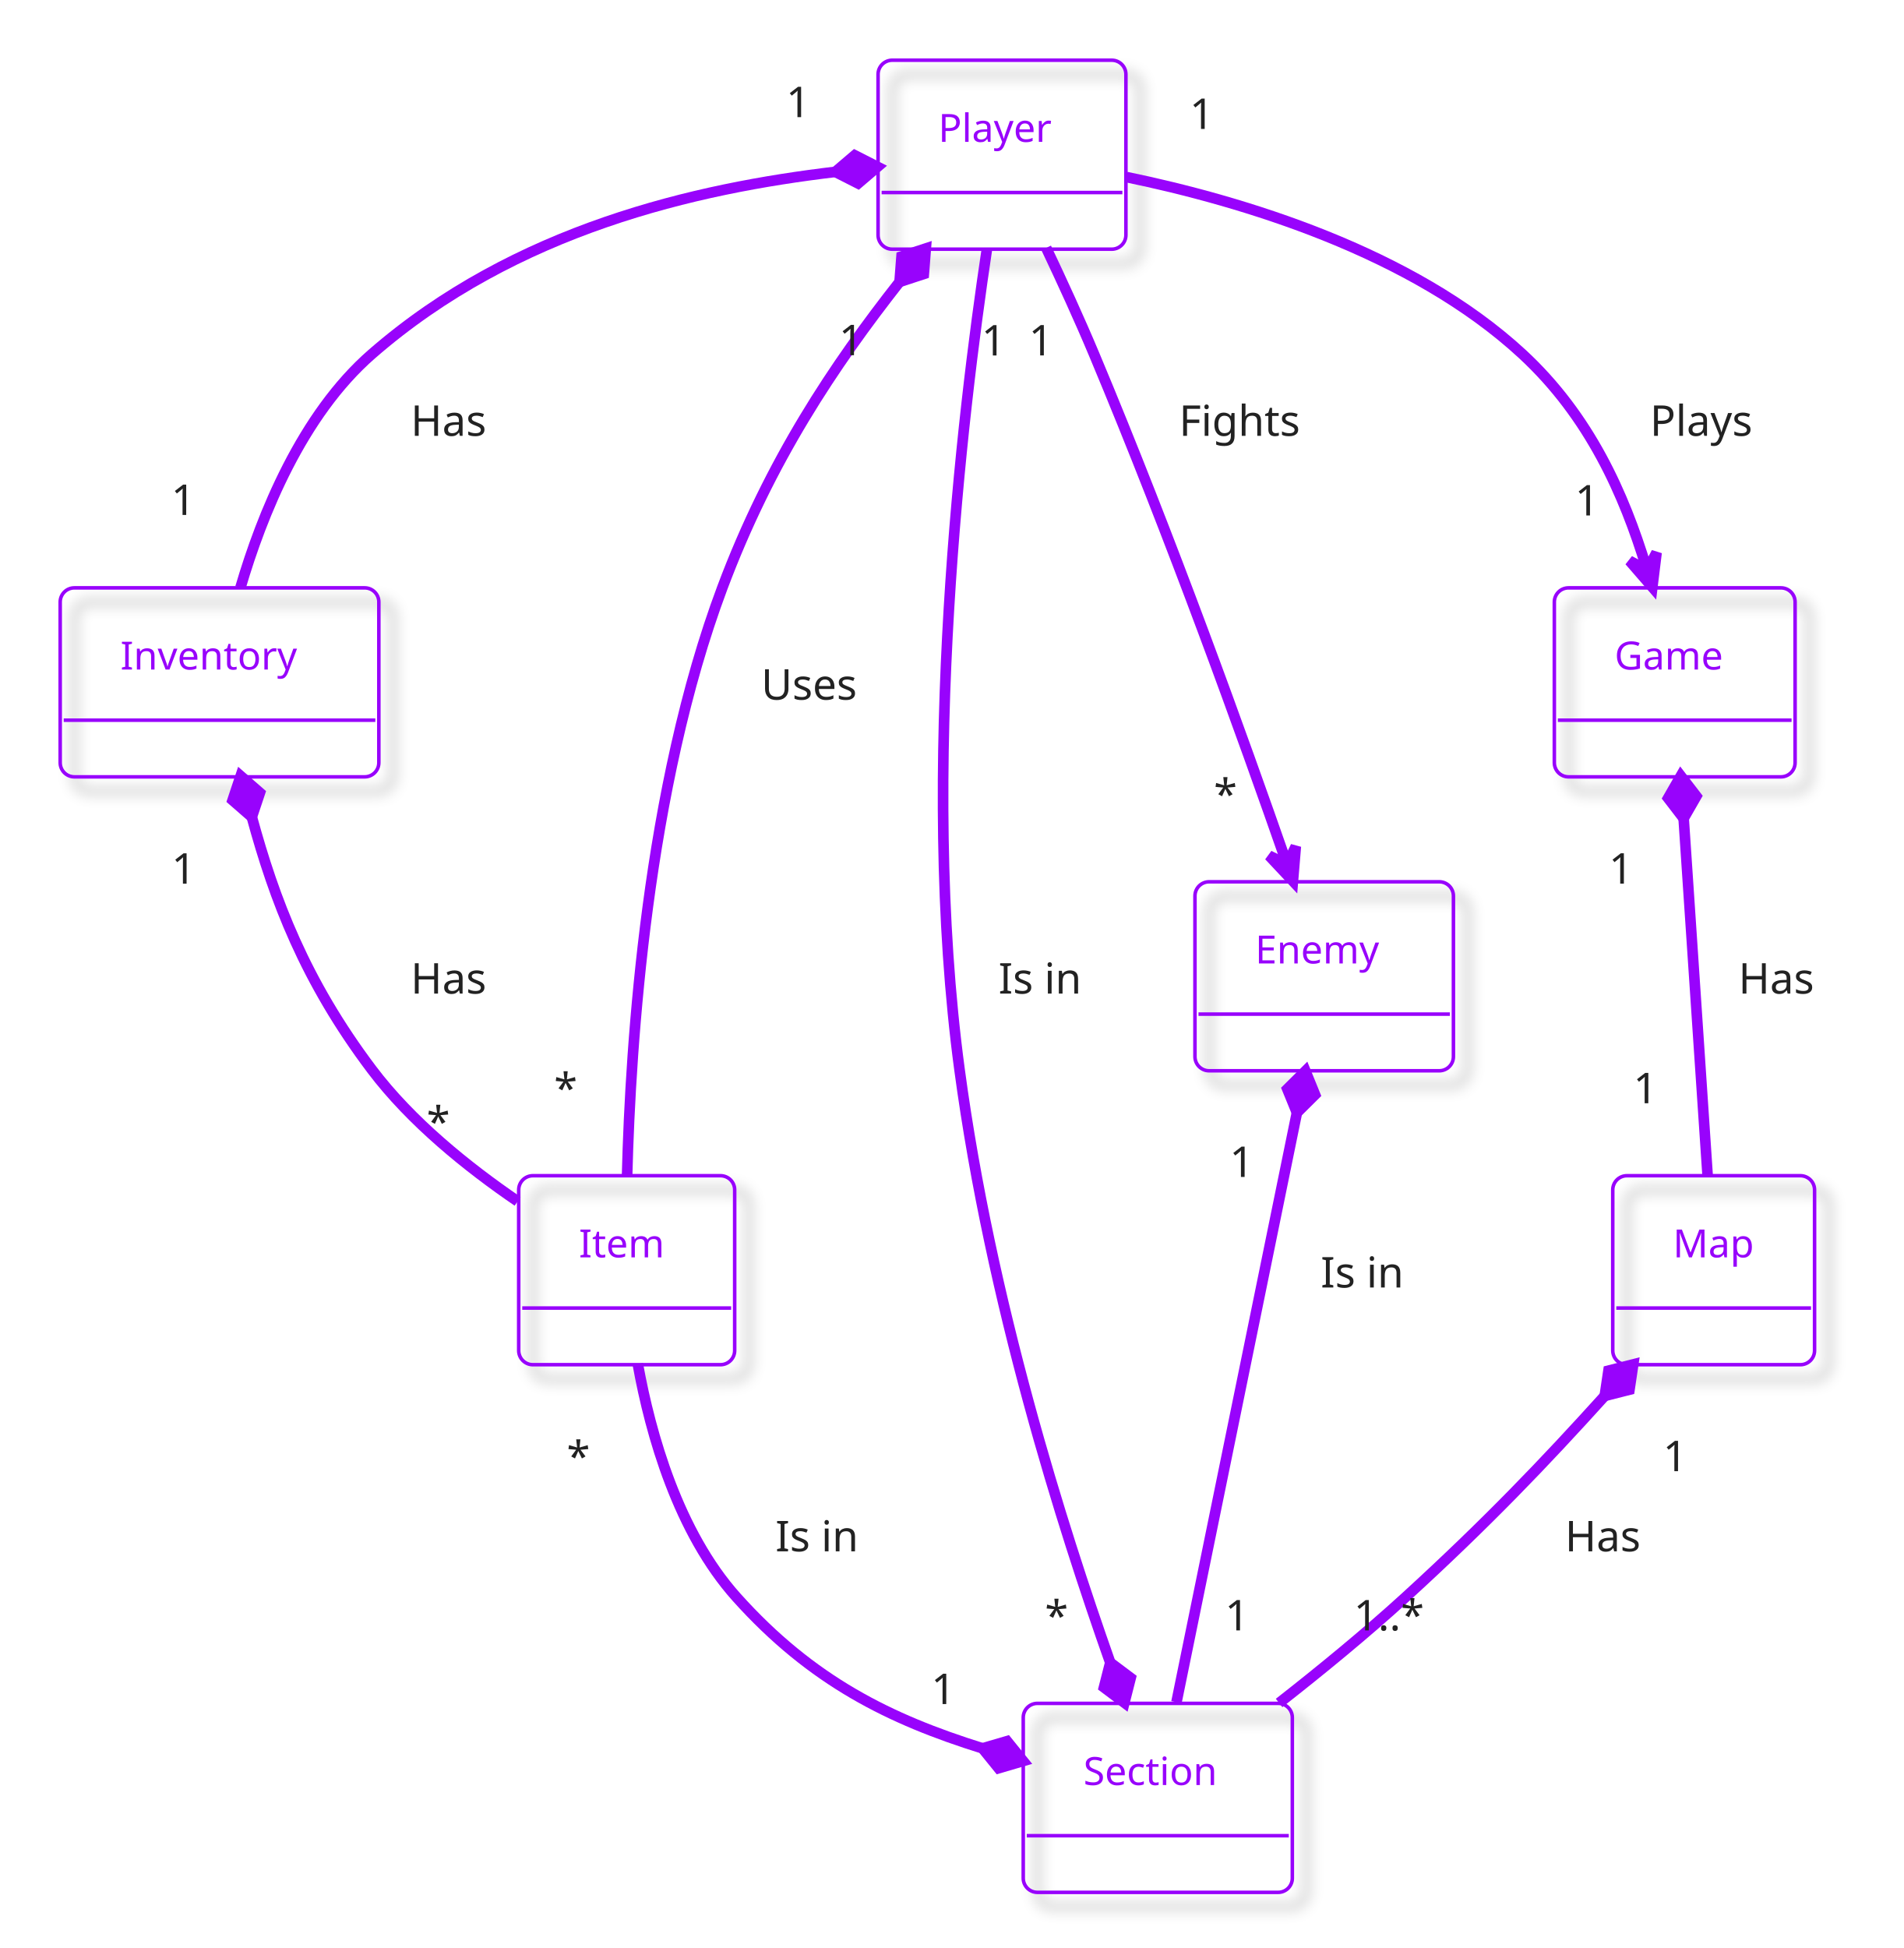
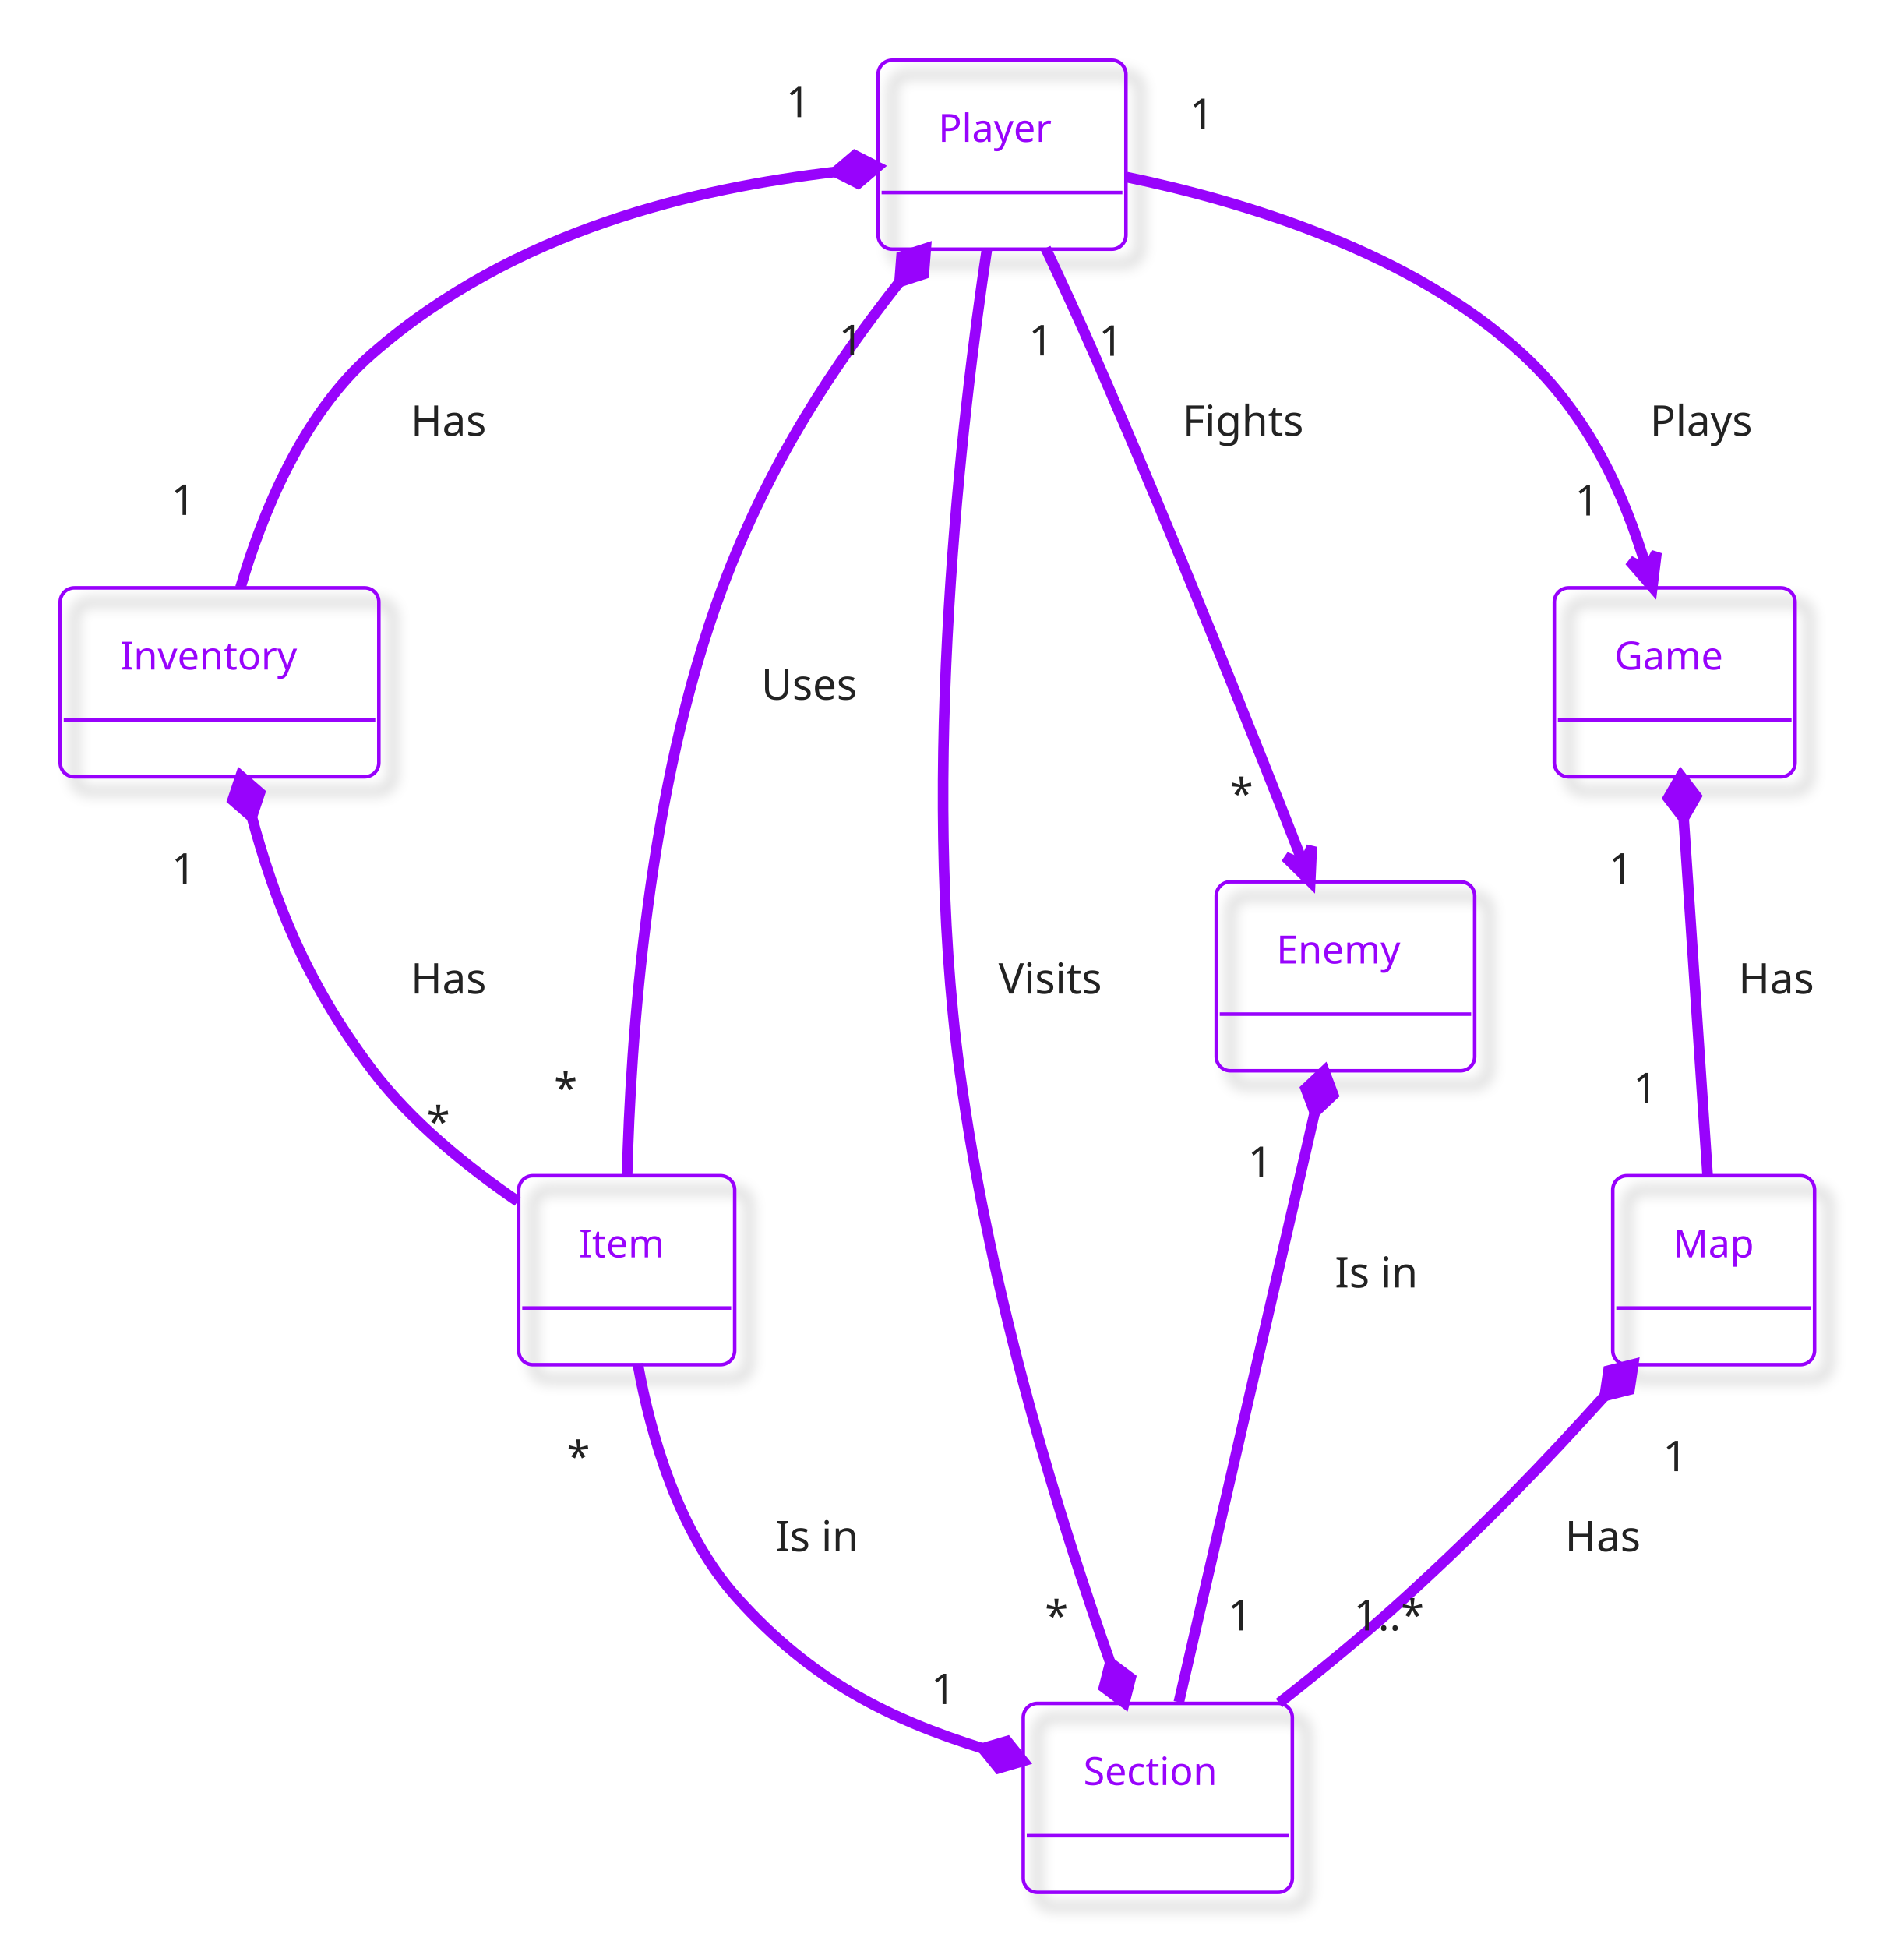
<svg xmlns="http://www.w3.org/2000/svg" contentStyleType="text/css" height="573.958px" preserveAspectRatio="none" style="width:560px;height:573px;background:#FFFFFF;" version="1.1" viewBox="0 0 560 573" width="560.417px" zoomAndPan="magnify">
  <defs>
-     <filter height="300%" id="f1sswpa15kg56p" width="300%" x="-1" y="-1">
+     <filter height="300%" id="f11zj46ukqg5ti" width="300%" x="-1" y="-1">
      <feGaussianBlur result="blurOut" stdDeviation="2.083" />
      <feColorMatrix in="blurOut" result="blurOut2" type="matrix" values="0 0 0 0 0 0 0 0 0 0 0 0 0 0 0 0 0 0 .4 0" />
      <feOffset dx="4.167" dy="4.167" in="blurOut2" result="blurOut3" />
      <feBlend in="SourceGraphic" in2="blurOut3" mode="normal" />
    </filter>
  </defs>
  <g>
    <g id="elem_Player">
-       <rect fill="none" filter="url(#f1sswpa15kg56p)" height="55.592" rx="4.167" ry="4.167" style="stroke:#9803FC;stroke-width:1.042;" width="72.917" x="258.333" y="17.708" />
+       <rect fill="none" filter="url(#f11zj46ukqg5ti)" height="55.592" rx="4.167" ry="4.167" style="stroke:#9803FC;stroke-width:1.042;" width="72.917" x="258.333" y="17.708" />
      <text fill="#9803FC" font-family="Verdana" font-size="11.458" lengthAdjust="spacing" textLength="37.5" x="276.042" y="41.728">Player</text>
      <line style="stroke:#9803FC;stroke-width:1.042;" x1="259.375" x2="330.208" y1="56.634" y2="56.634" />
    </g>
    <g id="elem_Inventory">
-       <rect fill="none" filter="url(#f1sswpa15kg56p)" height="55.592" rx="4.167" ry="4.167" style="stroke:#9803FC;stroke-width:1.042;" width="93.75" x="17.708" y="172.917" />
+       <rect fill="none" filter="url(#f11zj46ukqg5ti)" height="55.592" rx="4.167" ry="4.167" style="stroke:#9803FC;stroke-width:1.042;" width="93.75" x="17.708" y="172.917" />
      <text fill="#9803FC" font-family="Verdana" font-size="11.458" lengthAdjust="spacing" textLength="58.333" x="35.417" y="196.936">Inventory</text>
      <line style="stroke:#9803FC;stroke-width:1.042;" x1="18.75" x2="110.417" y1="211.842" y2="211.842" />
    </g>
    <g id="elem_Item">
-       <rect fill="none" filter="url(#f1sswpa15kg56p)" height="55.592" rx="4.167" ry="4.167" style="stroke:#9803FC;stroke-width:1.042;" width="63.542" x="152.604" y="345.833" />
+       <rect fill="none" filter="url(#f11zj46ukqg5ti)" height="55.592" rx="4.167" ry="4.167" style="stroke:#9803FC;stroke-width:1.042;" width="63.542" x="152.604" y="345.833" />
      <text fill="#9803FC" font-family="Verdana" font-size="11.458" lengthAdjust="spacing" textLength="28.125" x="170.312" y="369.853">Item</text>
      <line style="stroke:#9803FC;stroke-width:1.042;" x1="153.646" x2="215.104" y1="384.759" y2="384.759" />
    </g>
    <g id="elem_Section">
-       <rect fill="none" filter="url(#f1sswpa15kg56p)" height="55.592" rx="4.167" ry="4.167" style="stroke:#9803FC;stroke-width:1.042;" width="79.167" x="301.042" y="501.042" />
+       <rect fill="none" filter="url(#f11zj46ukqg5ti)" height="55.592" rx="4.167" ry="4.167" style="stroke:#9803FC;stroke-width:1.042;" width="79.167" x="301.042" y="501.042" />
      <text fill="#9803FC" font-family="Verdana" font-size="11.458" lengthAdjust="spacing" textLength="43.75" x="318.75" y="525.062">Section</text>
      <line style="stroke:#9803FC;stroke-width:1.042;" x1="302.083" x2="379.167" y1="539.967" y2="539.967" />
    </g>
    <g id="elem_Enemy">
-       <rect fill="none" filter="url(#f1sswpa15kg56p)" height="55.592" rx="4.167" ry="4.167" style="stroke:#9803FC;stroke-width:1.042;" width="76.042" x="351.562" y="259.375" />
-       <text fill="#9803FC" font-family="Verdana" font-size="11.458" lengthAdjust="spacing" textLength="40.625" x="369.271" y="283.395">Enemy</text>
-       <line style="stroke:#9803FC;stroke-width:1.042;" x1="352.604" x2="426.562" y1="298.301" y2="298.301" />
+       <rect fill="none" filter="url(#f11zj46ukqg5ti)" height="55.592" rx="4.167" ry="4.167" style="stroke:#9803FC;stroke-width:1.042;" width="76.042" x="357.812" y="259.375" />
+       <text fill="#9803FC" font-family="Verdana" font-size="11.458" lengthAdjust="spacing" textLength="40.625" x="375.521" y="283.395">Enemy</text>
+       <line style="stroke:#9803FC;stroke-width:1.042;" x1="358.854" x2="432.812" y1="298.301" y2="298.301" />
    </g>
    <g id="elem_Game">
-       <rect fill="none" filter="url(#f1sswpa15kg56p)" height="55.592" rx="4.167" ry="4.167" style="stroke:#9803FC;stroke-width:1.042;" width="70.833" x="457.292" y="172.917" />
+       <rect fill="none" filter="url(#f11zj46ukqg5ti)" height="55.592" rx="4.167" ry="4.167" style="stroke:#9803FC;stroke-width:1.042;" width="70.833" x="457.292" y="172.917" />
      <text fill="#9803FC" font-family="Verdana" font-size="11.458" lengthAdjust="spacing" textLength="35.417" x="475" y="196.936">Game</text>
      <line style="stroke:#9803FC;stroke-width:1.042;" x1="458.333" x2="527.083" y1="211.842" y2="211.842" />
    </g>
    <g id="elem_Map">
-       <rect fill="none" filter="url(#f1sswpa15kg56p)" height="55.592" rx="4.167" ry="4.167" style="stroke:#9803FC;stroke-width:1.042;" width="59.375" x="474.479" y="345.833" />
+       <rect fill="none" filter="url(#f11zj46ukqg5ti)" height="55.592" rx="4.167" ry="4.167" style="stroke:#9803FC;stroke-width:1.042;" width="59.375" x="474.479" y="345.833" />
      <text fill="#9803FC" font-family="Verdana" font-size="11.458" lengthAdjust="spacing" textLength="23.958" x="492.188" y="369.853">Map</text>
      <line style="stroke:#9803FC;stroke-width:1.042;" x1="475.521" x2="532.812" y1="384.759" y2="384.759" />
    </g>
    <g id="link_Player_Inventory">
      <path codeLine="17" d="M245.754,50.555 C204.993,55.389 151.698,67.281 109.375,104.167 C88.833,122.062 77.031,151.417 70.75,172.823 " fill="none" id="Player-backto-Inventory" style="stroke:#9803FC;stroke-width:3.125;" />
      <polygon fill="#9803FC" points="258.167,49.083,251.47,45.682,245.754,50.555,252.451,53.957,258.167,49.083" style="stroke:#9803FC;stroke-width:3.125;" />
      <text fill="#222222" font-family="Verdana" font-size="12.5" lengthAdjust="spacing" textLength="25" x="120.833" y="128.192">Has</text>
      <text fill="#222222" font-family="Verdana" font-size="12.5" lengthAdjust="spacing" textLength="8.333" x="231.255" y="34.447">1</text>
      <text fill="#222222" font-family="Verdana" font-size="12.5" lengthAdjust="spacing" textLength="8.333" x="50.343" y="151.473">1</text>
    </g>
    <g id="link_Inventory_Item">
      <path codeLine="18" d="M74.089,240.321 C80.703,264.591 89.688,288.458 109.375,314.583 C120.948,329.948 137.615,343.344 152.292,353.365 " fill="none" id="Inventory-backto-Item" style="stroke:#9803FC;stroke-width:3.125;" />
      <polygon fill="#9803FC" points="70.802,228.26,68.425,235.386,74.089,240.321,76.466,233.195,70.802,228.26" style="stroke:#9803FC;stroke-width:3.125;" />
      <text fill="#222222" font-family="Verdana" font-size="12.5" lengthAdjust="spacing" textLength="25" x="120.833" y="292.255">Has</text>
      <text fill="#222222" font-family="Verdana" font-size="12.5" lengthAdjust="spacing" textLength="8.333" x="50.458" y="259.929">1</text>
      <text fill="#222222" font-family="Verdana" font-size="12.5" lengthAdjust="spacing" textLength="8.333" x="125.521" y="334.457">*</text>
    </g>
    <g id="link_Player_Enemy">
-       <path codeLine="19" d="M307.792,72.917 C312.417,82.667 317.542,93.844 321.875,104.167 C344.677,158.51 365.89,217.598 378.328,253.275 " fill="none" id="Player-to-Enemy" style="stroke:#9803FC;stroke-width:3.125;" />
-       <polygon fill="#9803FC" points="380.385,259.177,381.234,248.953,378.671,254.259,373.365,251.696,380.385,259.177" style="stroke:#9803FC;stroke-width:3.125;" />
-       <text fill="#222222" font-family="Verdana" font-size="12.5" lengthAdjust="spacing" textLength="39.583" x="346.875" y="128.192">Fights</text>
-       <text fill="#222222" font-family="Verdana" font-size="12.5" lengthAdjust="spacing" textLength="8.333" x="288.74" y="104.559">1</text>
-       <text fill="#222222" font-family="Verdana" font-size="12.5" lengthAdjust="spacing" textLength="8.333" x="357.102" y="238.09">*</text>
+       <path codeLine="19" d="M307.625,72.99 C312.229,82.75 317.385,93.906 321.875,104.167 C345.76,158.792 369.275,217.857 383.202,253.451 " fill="none" id="Player-to-Enemy" style="stroke:#9803FC;stroke-width:3.125;" />
+       <polygon fill="#9803FC" points="385.479,259.271,385.943,249.022,383.581,254.421,378.183,252.059,385.479,259.271" style="stroke:#9803FC;stroke-width:3.125;" />
+       <text fill="#222222" font-family="Verdana" font-size="12.5" lengthAdjust="spacing" textLength="39.583" x="347.917" y="128.192">Fights</text>
+       <text fill="#222222" font-family="Verdana" font-size="12.5" lengthAdjust="spacing" textLength="8.333" x="323.268" y="104.646">1</text>
+       <text fill="#222222" font-family="Verdana" font-size="12.5" lengthAdjust="spacing" textLength="8.333" x="361.82" y="237.919">*</text>
    </g>
    <g id="link_Player_Game">
      <path codeLine="20" d="M331.406,52.083 C365.312,59.094 415.26,73.979 447.917,104.167 C467.781,122.542 477.831,145.543 484.3,166.731 " fill="none" id="Player-to-Game" style="stroke:#9803FC;stroke-width:3.125;" />
      <polygon fill="#9803FC" points="486.125,172.708,487.373,162.525,484.604,167.727,479.402,164.959,486.125,172.708" style="stroke:#9803FC;stroke-width:3.125;" />
      <text fill="#222222" font-family="Verdana" font-size="12.5" lengthAdjust="spacing" textLength="34.375" x="485.417" y="128.192">Plays</text>
      <text fill="#222222" font-family="Verdana" font-size="12.5" lengthAdjust="spacing" textLength="8.333" x="349.983" y="37.925">1</text>
      <text fill="#222222" font-family="Verdana" font-size="12.5" lengthAdjust="spacing" textLength="8.333" x="463.34" y="151.619">1</text>
    </g>
    <g id="link_Player_Section">
      <path codeLine="21" d="M290.375,73.146 C283.094,121.562 270.49,226.802 282.292,314.583 C291.51,383.177 312.571,449.16 326.644,489.056 " fill="none" id="Player-to-Section" style="stroke:#9803FC;stroke-width:3.125;" />
      <polygon fill="#9803FC" points="330.802,500.844,332.652,493.564,326.644,489.056,324.794,496.336,330.802,500.844" style="stroke:#9803FC;stroke-width:3.125;" />
-       <text fill="#222222" font-family="Verdana" font-size="12.5" lengthAdjust="spacing" textLength="28.125" x="293.75" y="292.255">Is in</text>
+       <text fill="#222222" font-family="Verdana" font-size="12.5" lengthAdjust="spacing" textLength="34.375" x="293.75" y="292.255">Visits</text>
      <text fill="#222222" font-family="Verdana" font-size="12.5" lengthAdjust="spacing" textLength="8.333" x="302.666" y="104.547">1</text>
      <text fill="#222222" font-family="Verdana" font-size="12.5" lengthAdjust="spacing" textLength="8.333" x="307.4" y="479.757">*</text>
    </g>
    <g id="link_Enemy_Section">
-       <path codeLine="22" d="M381.56,327.289 C372.133,373.424 355.542,454.615 346.125,500.688 " fill="none" id="Enemy-backto-Section" style="stroke:#9803FC;stroke-width:3.125;" />
-       <polygon fill="#9803FC" points="384.062,315.042,378.729,320.331,381.56,327.289,386.894,321.999,384.062,315.042" style="stroke:#9803FC;stroke-width:3.125;" />
-       <text fill="#222222" font-family="Verdana" font-size="12.5" lengthAdjust="spacing" textLength="28.125" x="388.542" y="378.713">Is in</text>
-       <text fill="#222222" font-family="Verdana" font-size="12.5" lengthAdjust="spacing" textLength="8.333" x="361.731" y="346.198">1</text>
-       <text fill="#222222" font-family="Verdana" font-size="12.5" lengthAdjust="spacing" textLength="8.333" x="360.37" y="479.571">1</text>
+       <path codeLine="22" d="M386.799,327.223 C376.174,373.358 357.448,454.615 346.823,500.688 " fill="none" id="Enemy-backto-Section" style="stroke:#9803FC;stroke-width:3.125;" />
+       <polygon fill="#9803FC" points="389.604,315.042,384.141,320.197,386.799,327.223,392.262,322.067,389.604,315.042" style="stroke:#9803FC;stroke-width:3.125;" />
+       <text fill="#222222" font-family="Verdana" font-size="12.5" lengthAdjust="spacing" textLength="28.125" x="392.708" y="378.713">Is in</text>
+       <text fill="#222222" font-family="Verdana" font-size="12.5" lengthAdjust="spacing" textLength="8.333" x="367.147" y="346.198">1</text>
+       <text fill="#222222" font-family="Verdana" font-size="12.5" lengthAdjust="spacing" textLength="8.333" x="361.201" y="479.571">1</text>
    </g>
    <g id="link_Item_Section">
      <path codeLine="23" d="M187.635,401.198 C191.427,422.073 199.531,450.667 216.667,469.792 C238.854,494.552 261.912,505.795 289.068,514.274 " fill="none" id="Item-to-Section" style="stroke:#9803FC;stroke-width:3.125;" />
      <polygon fill="#9803FC" points="301,518,296.276,512.16,289.068,514.274,293.792,520.115,301,518" style="stroke:#9803FC;stroke-width:3.125;" />
      <text fill="#222222" font-family="Verdana" font-size="12.5" lengthAdjust="spacing" textLength="28.125" x="228.125" y="456.317">Is in</text>
      <text fill="#222222" font-family="Verdana" font-size="12.5" lengthAdjust="spacing" textLength="8.333" x="166.727" y="432.871">*</text>
      <text fill="#222222" font-family="Verdana" font-size="12.5" lengthAdjust="spacing" textLength="8.333" x="273.949" y="501.243">1</text>
    </g>
    <g id="link_Player_Item">
      <path codeLine="24" d="M264.653,82.923 C245.486,107.319 226.562,135.365 212.5,172.917 C190.427,231.875 185.49,306.542 184.5,345.677 " fill="none" id="Player-backto-Item" style="stroke:#9803FC;stroke-width:3.125;" />
      <polygon fill="#9803FC" points="272.375,73.094,265.237,75.434,264.653,82.923,271.79,80.582,272.375,73.094" style="stroke:#9803FC;stroke-width:3.125;" />
      <text fill="#222222" font-family="Verdana" font-size="12.5" lengthAdjust="spacing" textLength="32.292" x="223.958" y="205.796">Uses</text>
      <text fill="#222222" font-family="Verdana" font-size="12.5" lengthAdjust="spacing" textLength="8.333" x="246.803" y="104.485">1</text>
      <text fill="#222222" font-family="Verdana" font-size="12.5" lengthAdjust="spacing" textLength="8.333" x="162.994" y="324.598">*</text>
    </g>
    <g id="link_Game_Map">
      <path codeLine="25" d="M495.336,240.722 C497.482,272.722 500.219,313.562 502.375,345.604 " fill="none" id="Game-backto-Map" style="stroke:#9803FC;stroke-width:3.125;" />
      <polygon fill="#9803FC" points="494.5,228.25,490.761,234.765,495.336,240.722,499.075,234.207,494.5,228.25" style="stroke:#9803FC;stroke-width:3.125;" />
      <text fill="#222222" font-family="Verdana" font-size="12.5" lengthAdjust="spacing" textLength="25" x="511.458" y="292.255">Has</text>
      <text fill="#222222" font-family="Verdana" font-size="12.5" lengthAdjust="spacing" textLength="8.333" x="473.312" y="259.917">1</text>
      <text fill="#222222" font-family="Verdana" font-size="12.5" lengthAdjust="spacing" textLength="8.333" x="480.503" y="324.511">1</text>
    </g>
    <g id="link_Map_Section">
      <path codeLine="26" d="M472.117,410.606 C454.357,430.252 437.479,447.917 413.542,469.792 C401.854,480.469 388.427,491.448 376.312,500.927 " fill="none" id="Map-backto-Section" style="stroke:#9803FC;stroke-width:3.125;" />
      <polygon fill="#9803FC" points="480.5,401.333,473.218,403.175,472.117,410.606,479.399,408.764,480.5,401.333" style="stroke:#9803FC;stroke-width:3.125;" />
      <text fill="#222222" font-family="Verdana" font-size="12.5" lengthAdjust="spacing" textLength="25" x="460.417" y="456.317">Has</text>
      <text fill="#222222" font-family="Verdana" font-size="12.5" lengthAdjust="spacing" textLength="8.333" x="489.242" y="432.746">1</text>
      <text fill="#222222" font-family="Verdana" font-size="12.5" lengthAdjust="spacing" textLength="25" x="398.267" y="479.573">1..*</text>
    </g>
  </g>
</svg>
